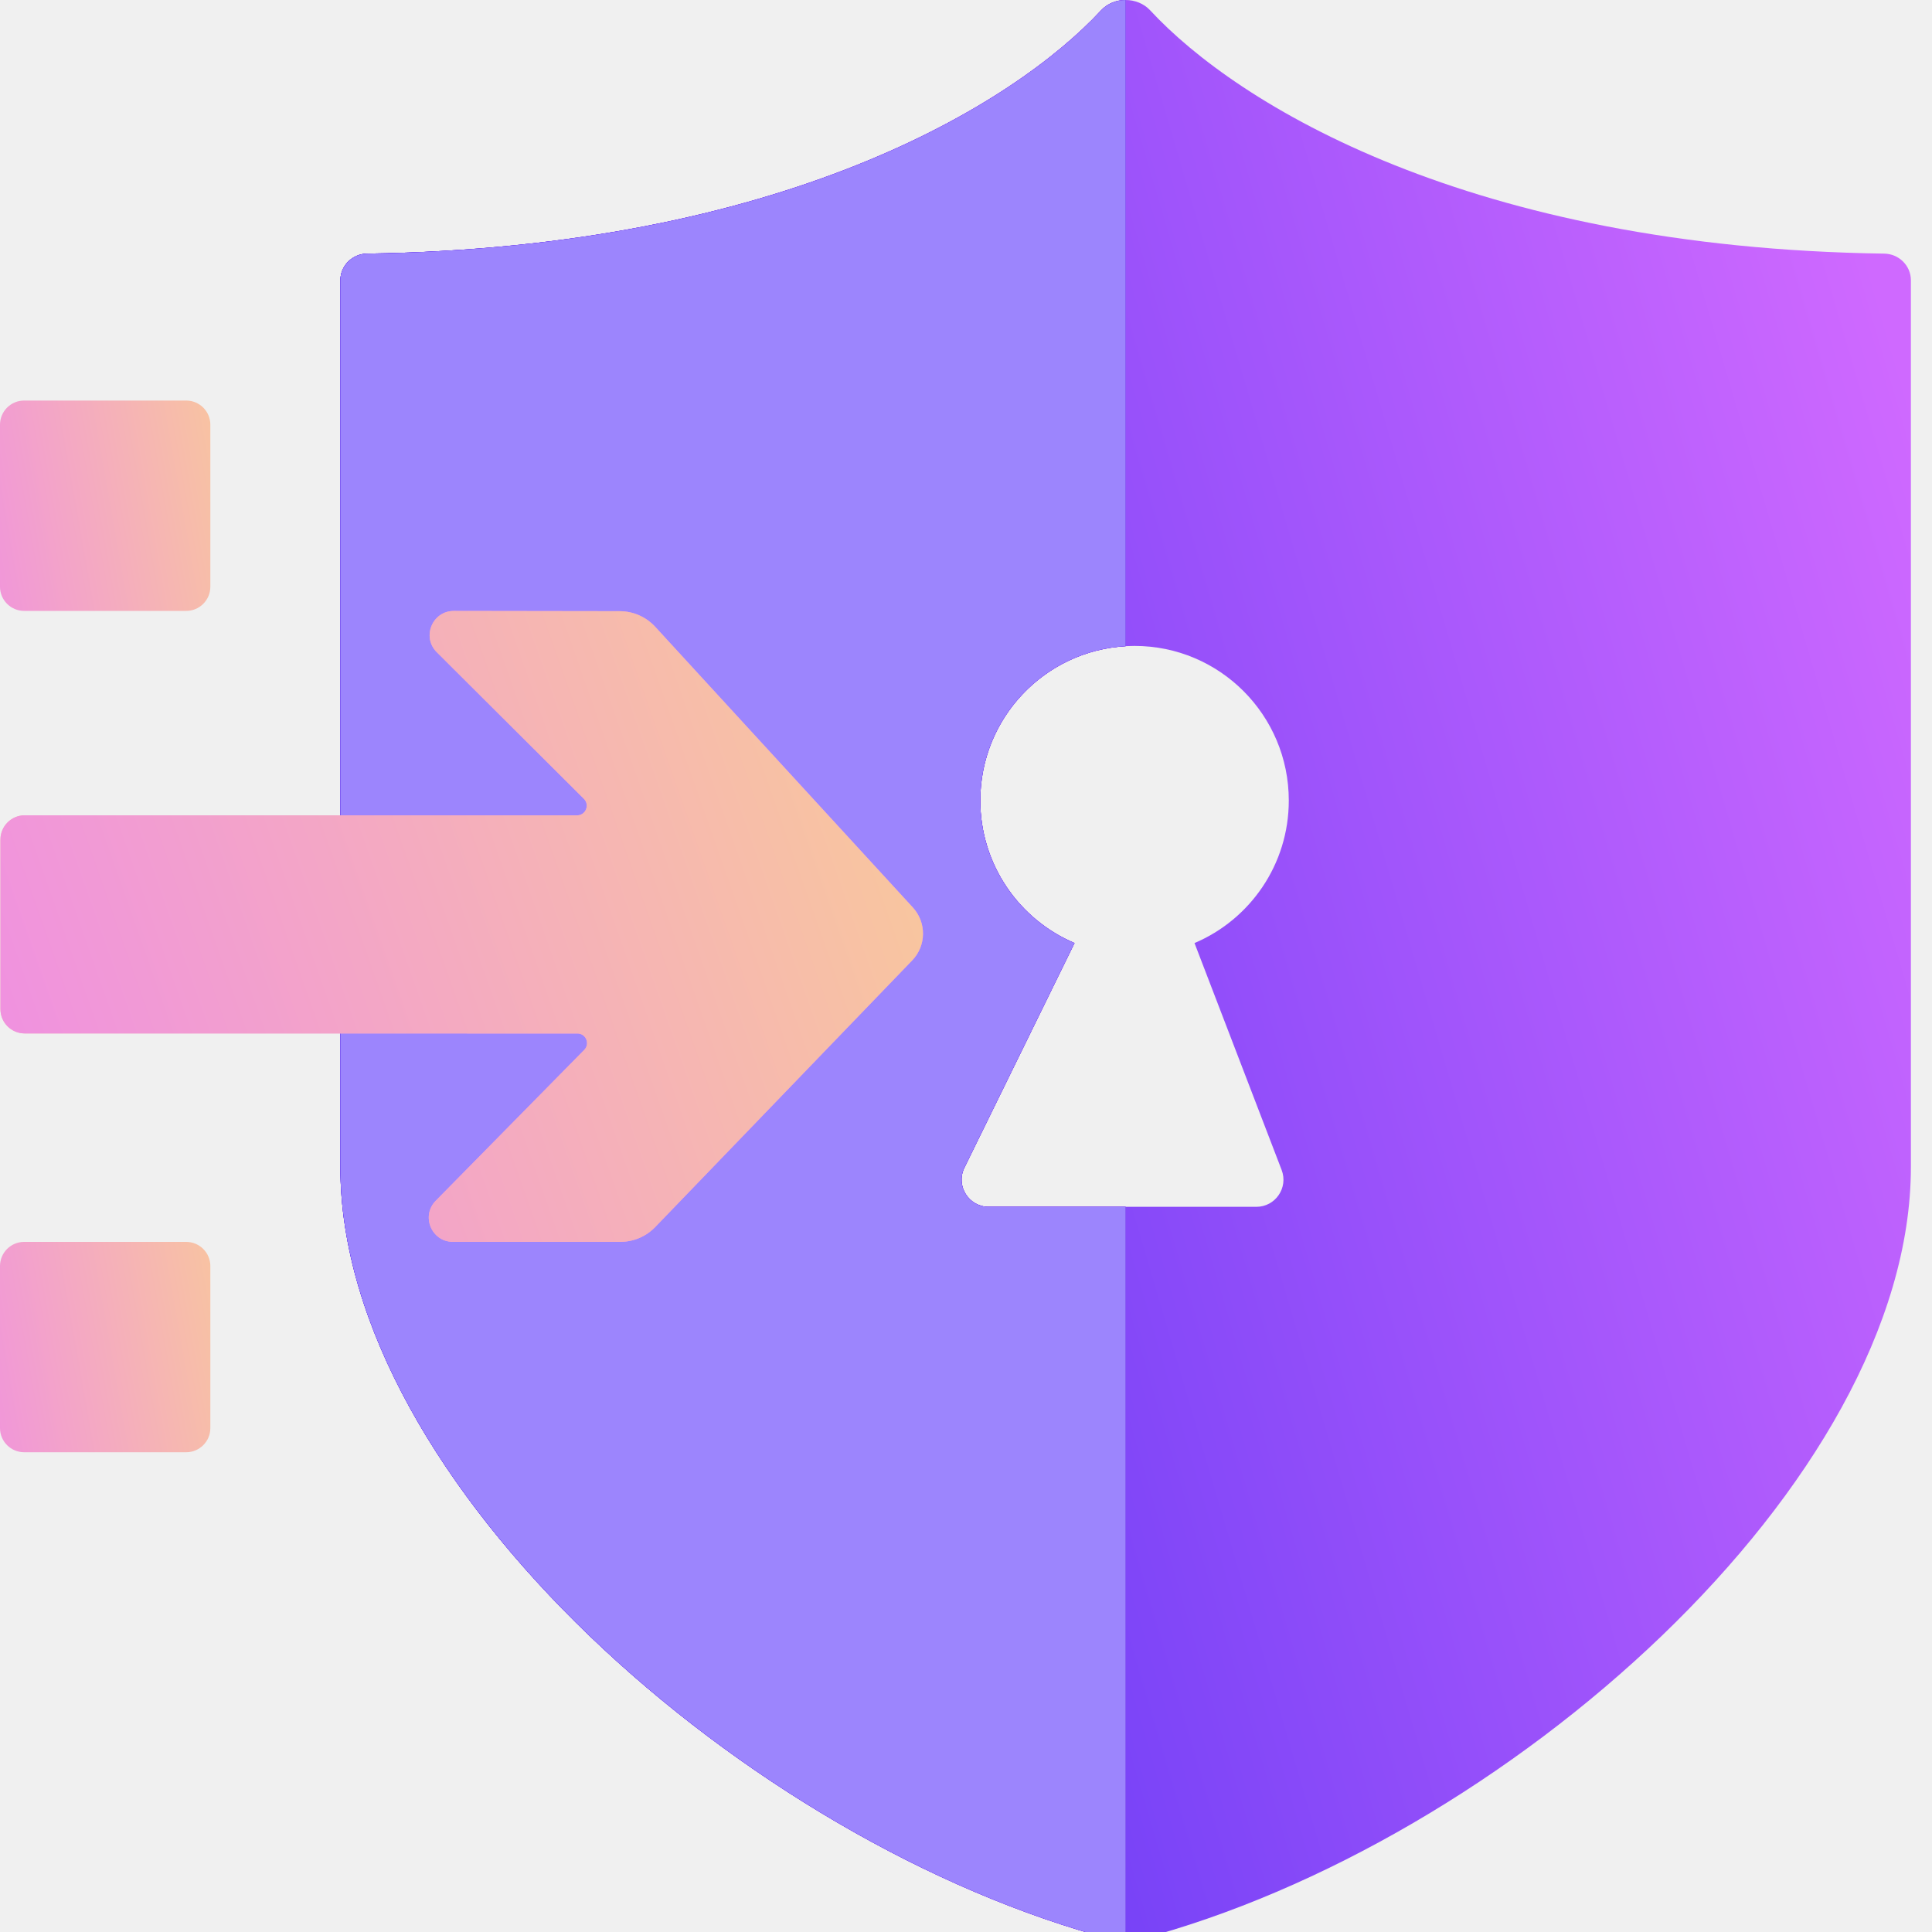
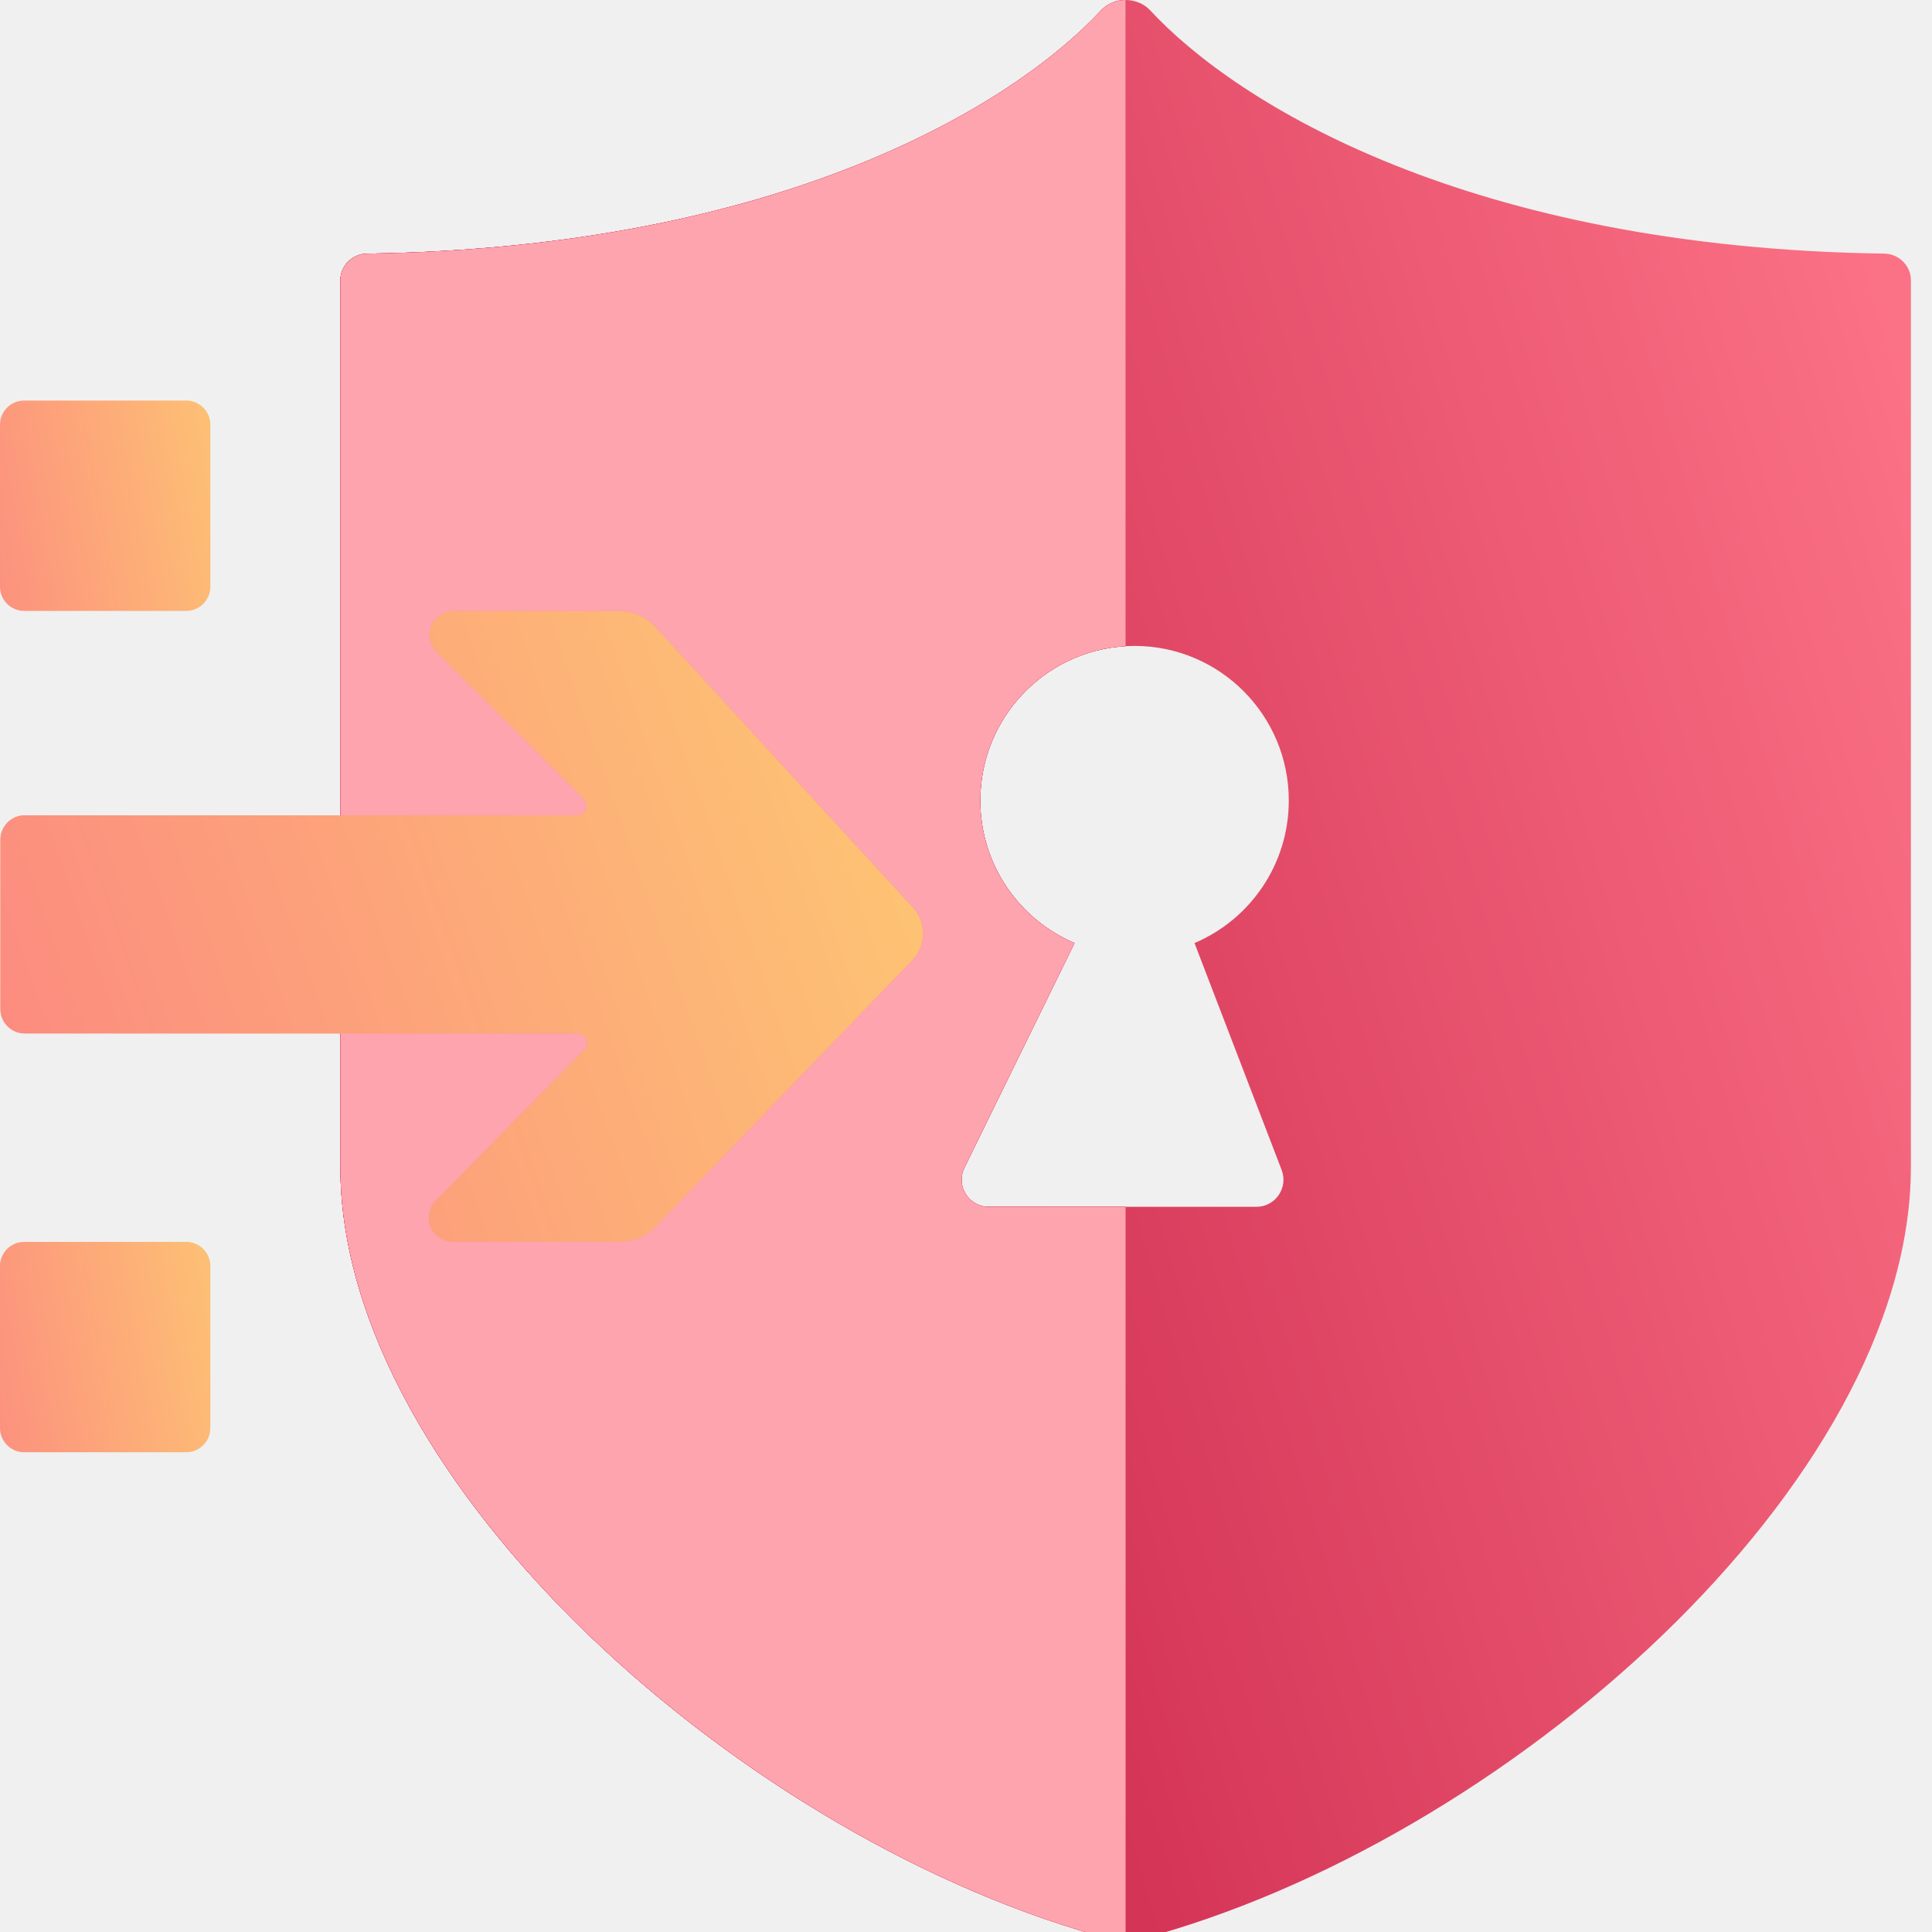
<svg xmlns="http://www.w3.org/2000/svg" width="40" height="40" viewBox="0 0 40 40" fill="none">
  <g clip-path="url(#clip0_11470_21298)">
    <path fill-rule="evenodd" clip-rule="evenodd" d="M39.011 5.251C39.314 5.255 39.563 5.5 39.563 5.802V24.159C39.563 30.7 31.15 38.166 23.566 40.161C23.394 40.206 23.216 40.206 23.044 40.161C15.46 38.166 7.047 30.7 7.047 24.159V5.802C7.047 5.5 7.296 5.255 7.599 5.251C16.185 5.128 20.991 2.163 22.797 0.214C23.061 -0.071 23.549 -0.071 23.813 0.214C25.619 2.163 30.425 5.128 39.011 5.251ZM26.683 16.574C26.683 17.901 25.878 19.039 24.731 19.525L26.535 24.223C26.676 24.591 26.405 24.986 26.011 24.986H20.47C20.055 24.986 19.783 24.55 19.966 24.178L22.247 19.525C21.101 19.039 20.296 17.901 20.296 16.574C20.296 14.806 21.725 13.373 23.489 13.373C25.253 13.373 26.683 14.806 26.683 16.574Z" fill="url(#paint0_linear_11470_21298)" />
    <mask id="path-3-inside-1_11470_21298" fill="white">
      <path fill-rule="evenodd" clip-rule="evenodd" d="M22.797 0.214C22.929 0.071 23.117 1.78196e-05 23.305 0V13.379C21.627 13.474 20.296 14.868 20.296 16.574C20.296 17.901 21.101 19.039 22.247 19.525L19.966 24.178C19.783 24.55 20.055 24.986 20.47 24.986H23.305V40.195C23.218 40.195 23.13 40.184 23.044 40.161C15.46 38.166 7.047 30.7 7.047 24.159V5.802C7.047 5.5 7.296 5.255 7.599 5.251C16.185 5.128 20.991 2.163 22.797 0.214Z" />
    </mask>
    <path fill-rule="evenodd" clip-rule="evenodd" d="M22.797 0.214C22.929 0.071 23.117 1.78196e-05 23.305 0V13.379C21.627 13.474 20.296 14.868 20.296 16.574C20.296 17.901 21.101 19.039 22.247 19.525L19.966 24.178C19.783 24.55 20.055 24.986 20.47 24.986H23.305V40.195C23.218 40.195 23.13 40.184 23.044 40.161C15.46 38.166 7.047 30.7 7.047 24.159V5.802C7.047 5.5 7.296 5.255 7.599 5.251C16.185 5.128 20.991 2.163 22.797 0.214Z" fill="url(#paint1_linear_11470_21298)" />
-     <path fill-rule="evenodd" clip-rule="evenodd" d="M22.797 0.214C22.929 0.071 23.117 1.78196e-05 23.305 0V13.379C21.627 13.474 20.296 14.868 20.296 16.574C20.296 17.901 21.101 19.039 22.247 19.525L19.966 24.178C19.783 24.55 20.055 24.986 20.47 24.986H23.305V40.195C23.218 40.195 23.13 40.184 23.044 40.161C15.46 38.166 7.047 30.7 7.047 24.159V5.802C7.047 5.5 7.296 5.255 7.599 5.251C16.185 5.128 20.991 2.163 22.797 0.214Z" fill="#4300DA" />
-     <path d="M23.305 0H36.565V-13.261L23.304 -13.26L23.305 0ZM22.797 0.214L13.069 -8.797L13.069 -8.797L22.797 0.214ZM23.305 13.379L24.059 26.617L36.565 25.905V13.379H23.305ZM22.247 19.525L34.154 25.362L40.323 12.778L27.417 7.314L22.247 19.525ZM19.966 24.178L8.06 18.34L8.06 18.34L19.966 24.178ZM23.305 24.986H36.565V11.726H23.305V24.986ZM23.305 40.195L23.304 53.455L36.565 53.456V40.195H23.305ZM23.044 40.161L26.418 27.337L26.418 27.337L23.044 40.161ZM7.599 5.251L7.788 18.509L7.788 18.509L7.599 5.251ZM23.304 -13.26C19.881 -13.26 16.006 -11.967 13.069 -8.797L32.525 9.225C29.853 12.11 26.353 13.26 23.306 13.26L23.304 -13.26ZM36.565 13.379V0H10.045V13.379H36.565ZM22.551 0.14C13.867 0.634 7.036 7.825 7.036 16.574H33.556C33.556 21.912 29.387 26.314 24.059 26.617L22.551 0.14ZM7.036 16.574C7.036 23.398 11.187 29.241 17.078 31.735L27.417 7.314C31.014 8.837 33.556 12.404 33.556 16.574H7.036ZM10.341 13.687L8.06 18.34L31.872 30.015L34.154 25.362L10.341 13.687ZM8.06 18.34C3.558 27.523 10.243 38.246 20.47 38.246V11.726C29.867 11.726 36.009 21.578 31.872 30.015L8.06 18.34ZM20.47 38.246H23.305V11.726H20.47V38.246ZM36.565 40.195V24.986H10.045V40.195H36.565ZM19.67 52.985C20.848 53.295 22.069 53.455 23.304 53.455L23.306 26.935C24.366 26.935 25.412 27.073 26.418 27.337L19.67 52.985ZM-6.213 24.159C-6.213 32.729 -1.096 39.475 3.012 43.424C7.464 47.704 13.406 51.337 19.67 52.985L26.418 27.337C25.857 27.19 25.017 26.863 24.029 26.286C23.055 25.718 22.138 25.023 21.392 24.306C20.624 23.568 20.238 23 20.101 22.753C19.948 22.473 20.307 22.977 20.307 24.159H-6.213ZM-6.213 5.802V24.159H20.307V5.802H-6.213ZM7.41 -8.008C0.088 -7.904 -6.213 -1.977 -6.213 5.802H20.307C20.307 12.977 14.504 18.414 7.788 18.509L7.41 -8.008ZM13.069 -8.797C13.719 -9.498 13.81 -9.292 12.816 -8.894C11.931 -8.54 10.201 -8.048 7.41 -8.008L7.788 18.509C19.229 18.346 27.775 14.353 32.525 9.225L13.069 -8.797Z" fill="#9C85FD" mask="url(#path-3-inside-1_11470_21298)" />
+     <path fill-rule="evenodd" clip-rule="evenodd" d="M22.797 0.214C22.929 0.071 23.117 1.78196e-05 23.305 0V13.379C21.627 13.474 20.296 14.868 20.296 16.574C20.296 17.901 21.101 19.039 22.247 19.525L19.966 24.178C19.783 24.55 20.055 24.986 20.47 24.986H23.305V40.195C23.218 40.195 23.13 40.184 23.044 40.161C15.46 38.166 7.047 30.7 7.047 24.159V5.802C7.047 5.5 7.296 5.255 7.599 5.251C16.185 5.128 20.991 2.163 22.797 0.214Z" fill="#BE123C" />
+     <path d="M23.305 0H36.565V-13.261L23.304 -13.26L23.305 0ZM22.797 0.214L13.069 -8.797L13.069 -8.797L22.797 0.214ZM23.305 13.379L24.059 26.617L36.565 25.905V13.379H23.305ZM22.247 19.525L34.154 25.362L40.323 12.778L27.417 7.314L22.247 19.525ZM19.966 24.178L8.06 18.34L8.06 18.34L19.966 24.178ZM23.305 24.986H36.565V11.726H23.305V24.986ZM23.305 40.195L23.304 53.455L36.565 53.456V40.195H23.305ZM23.044 40.161L26.418 27.337L26.418 27.337L23.044 40.161ZM7.599 5.251L7.788 18.509L7.788 18.509L7.599 5.251ZM23.304 -13.26C19.881 -13.26 16.006 -11.967 13.069 -8.797L32.525 9.225C29.853 12.11 26.353 13.26 23.306 13.26L23.304 -13.26ZM36.565 13.379V0H10.045V13.379H36.565ZM22.551 0.14C13.867 0.634 7.036 7.825 7.036 16.574H33.556C33.556 21.912 29.387 26.314 24.059 26.617L22.551 0.14ZM7.036 16.574C7.036 23.398 11.187 29.241 17.078 31.735L27.417 7.314C31.014 8.837 33.556 12.404 33.556 16.574H7.036ZM10.341 13.687L8.06 18.34L31.872 30.015L34.154 25.362L10.341 13.687ZM8.06 18.34C3.558 27.523 10.243 38.246 20.47 38.246V11.726C29.867 11.726 36.009 21.578 31.872 30.015L8.06 18.34ZM20.47 38.246H23.305V11.726H20.47V38.246ZM36.565 40.195V24.986H10.045V40.195H36.565ZM19.67 52.985C20.848 53.295 22.069 53.455 23.304 53.455L23.306 26.935C24.366 26.935 25.412 27.073 26.418 27.337L19.67 52.985ZM-6.213 24.159C-6.213 32.729 -1.096 39.475 3.012 43.424C7.464 47.704 13.406 51.337 19.67 52.985L26.418 27.337C25.857 27.19 25.017 26.863 24.029 26.286C23.055 25.718 22.138 25.023 21.392 24.306C20.624 23.568 20.238 23 20.101 22.753C19.948 22.473 20.307 22.977 20.307 24.159H-6.213ZM-6.213 5.802V24.159H20.307V5.802H-6.213ZM7.41 -8.008C0.088 -7.904 -6.213 -1.977 -6.213 5.802H20.307C20.307 12.977 14.504 18.414 7.788 18.509L7.41 -8.008ZM13.069 -8.797C13.719 -9.498 13.81 -9.292 12.816 -8.894C11.931 -8.54 10.201 -8.048 7.41 -8.008L7.788 18.509C19.229 18.346 27.775 14.353 32.525 9.225L13.069 -8.797Z" fill="#FDA4AF" mask="url(#path-3-inside-1_11470_21298)" />
    <rect y="25.712" width="4.355" height="4.355" rx="0.5" fill="url(#paint2_linear_11470_21298)" />
    <rect y="8.293" width="4.355" height="4.355" rx="0.5" fill="url(#paint3_linear_11470_21298)" />
    <path fill-rule="evenodd" clip-rule="evenodd" d="M12.096 21.737C12.221 21.61 12.131 21.397 11.954 21.397L0.512 21.396C0.234 21.396 0.009 21.171 0.009 20.893L0.009 17.384C0.009 17.106 0.234 16.88 0.512 16.88L11.948 16.881C12.126 16.881 12.215 16.665 12.089 16.539L9.043 13.503C8.727 13.188 8.951 12.648 9.397 12.649L12.832 12.654C13.111 12.655 13.377 12.772 13.566 12.978L18.899 18.788C19.185 19.1 19.179 19.58 18.886 19.884L13.565 25.405C13.377 25.6 13.117 25.711 12.845 25.711L9.378 25.711C8.935 25.711 8.711 25.176 9.022 24.86L12.096 21.737Z" fill="#F7F8F8" fill-opacity="0.14" />
    <path fill-rule="evenodd" clip-rule="evenodd" d="M12.096 21.737C12.221 21.61 12.131 21.397 11.954 21.397L0.512 21.396C0.234 21.396 0.009 21.171 0.009 20.893L0.009 17.384C0.009 17.106 0.234 16.88 0.512 16.88L11.948 16.881C12.126 16.881 12.215 16.665 12.089 16.539L9.043 13.503C8.727 13.188 8.951 12.648 9.397 12.649L12.832 12.654C13.111 12.655 13.377 12.772 13.566 12.978L18.899 18.788C19.185 19.1 19.179 19.58 18.886 19.884L13.565 25.405C13.377 25.6 13.117 25.711 12.845 25.711L9.378 25.711C8.935 25.711 8.711 25.176 9.022 24.86L12.096 21.737Z" fill="url(#paint4_linear_11470_21298)" />
    <path fill-rule="evenodd" clip-rule="evenodd" d="M12.096 21.737C12.221 21.61 12.131 21.397 11.954 21.397L0.512 21.396C0.234 21.396 0.009 21.171 0.009 20.893L0.009 17.384C0.009 17.106 0.234 16.88 0.512 16.88L11.948 16.881C12.126 16.881 12.215 16.665 12.089 16.539L9.043 13.503C8.727 13.188 8.951 12.648 9.397 12.649L12.832 12.654C13.111 12.655 13.377 12.772 13.566 12.978L18.899 18.788C19.185 19.1 19.179 19.58 18.886 19.884L13.565 25.405C13.377 25.6 13.117 25.711 12.845 25.711L9.378 25.711C8.935 25.711 8.711 25.176 9.022 24.86L12.096 21.737Z" fill="url(#paint5_linear_11470_21298)" />
  </g>
  <defs>
    <linearGradient id="paint0_linear_11470_21298" x1="4.376" y1="22.8" x2="40.727" y2="12.114" gradientUnits="userSpaceOnUse">
-       <stop stop-color="#492EF3" />
-       <stop offset="1" stop-color="#CF69FF" />
+       <stop stop-color="#BE123C" />
+       <stop offset="1" stop-color="#FB7185" />
    </linearGradient>
    <linearGradient id="paint1_linear_11470_21298" x1="5.712" y1="23.028" x2="25.027" y2="20.144" gradientUnits="userSpaceOnUse">
-       <stop stop-color="#492EF3" />
-       <stop offset="1" stop-color="#CF69FF" />
+       <stop stop-color="#BE123C" />
+       <stop offset="1" stop-color="#FB7185" />
    </linearGradient>
    <linearGradient id="paint2_linear_11470_21298" x1="9.76" y1="26.73" x2="-3.693" y2="29.103" gradientUnits="userSpaceOnUse">
      <stop stop-color="#FFF06A" />
-       <stop offset="1" stop-color="#EC78FF" />
+       <stop offset="1" stop-color="#FB7185" />
    </linearGradient>
    <linearGradient id="paint3_linear_11470_21298" x1="9.76" y1="9.311" x2="-3.693" y2="11.684" gradientUnits="userSpaceOnUse">
      <stop stop-color="#FFF06A" />
-       <stop offset="1" stop-color="#EC78FF" />
+       <stop offset="1" stop-color="#FB7185" />
    </linearGradient>
    <linearGradient id="paint4_linear_11470_21298" x1="-25.209" y1="23.334" x2="19.736" y2="10.659" gradientUnits="userSpaceOnUse">
      <stop stop-color="#FFF06A" />
-       <stop offset="1" stop-color="#EC78FF" />
+       <stop offset="1" stop-color="#FB7185" />
    </linearGradient>
    <linearGradient id="paint5_linear_11470_21298" x1="-8.559" y1="24.304" x2="32.232" y2="9.953" gradientUnits="userSpaceOnUse">
-       <stop stop-color="#EC78FF" />
+       <stop stop-color="#FB7185" />
      <stop offset="1" stop-color="#FFF06A" />
    </linearGradient>
    <clipPath id="clip0_11470_21298">
      <rect width="40" height="40" rx="8" fill="white" />
    </clipPath>
  </defs>
</svg>
